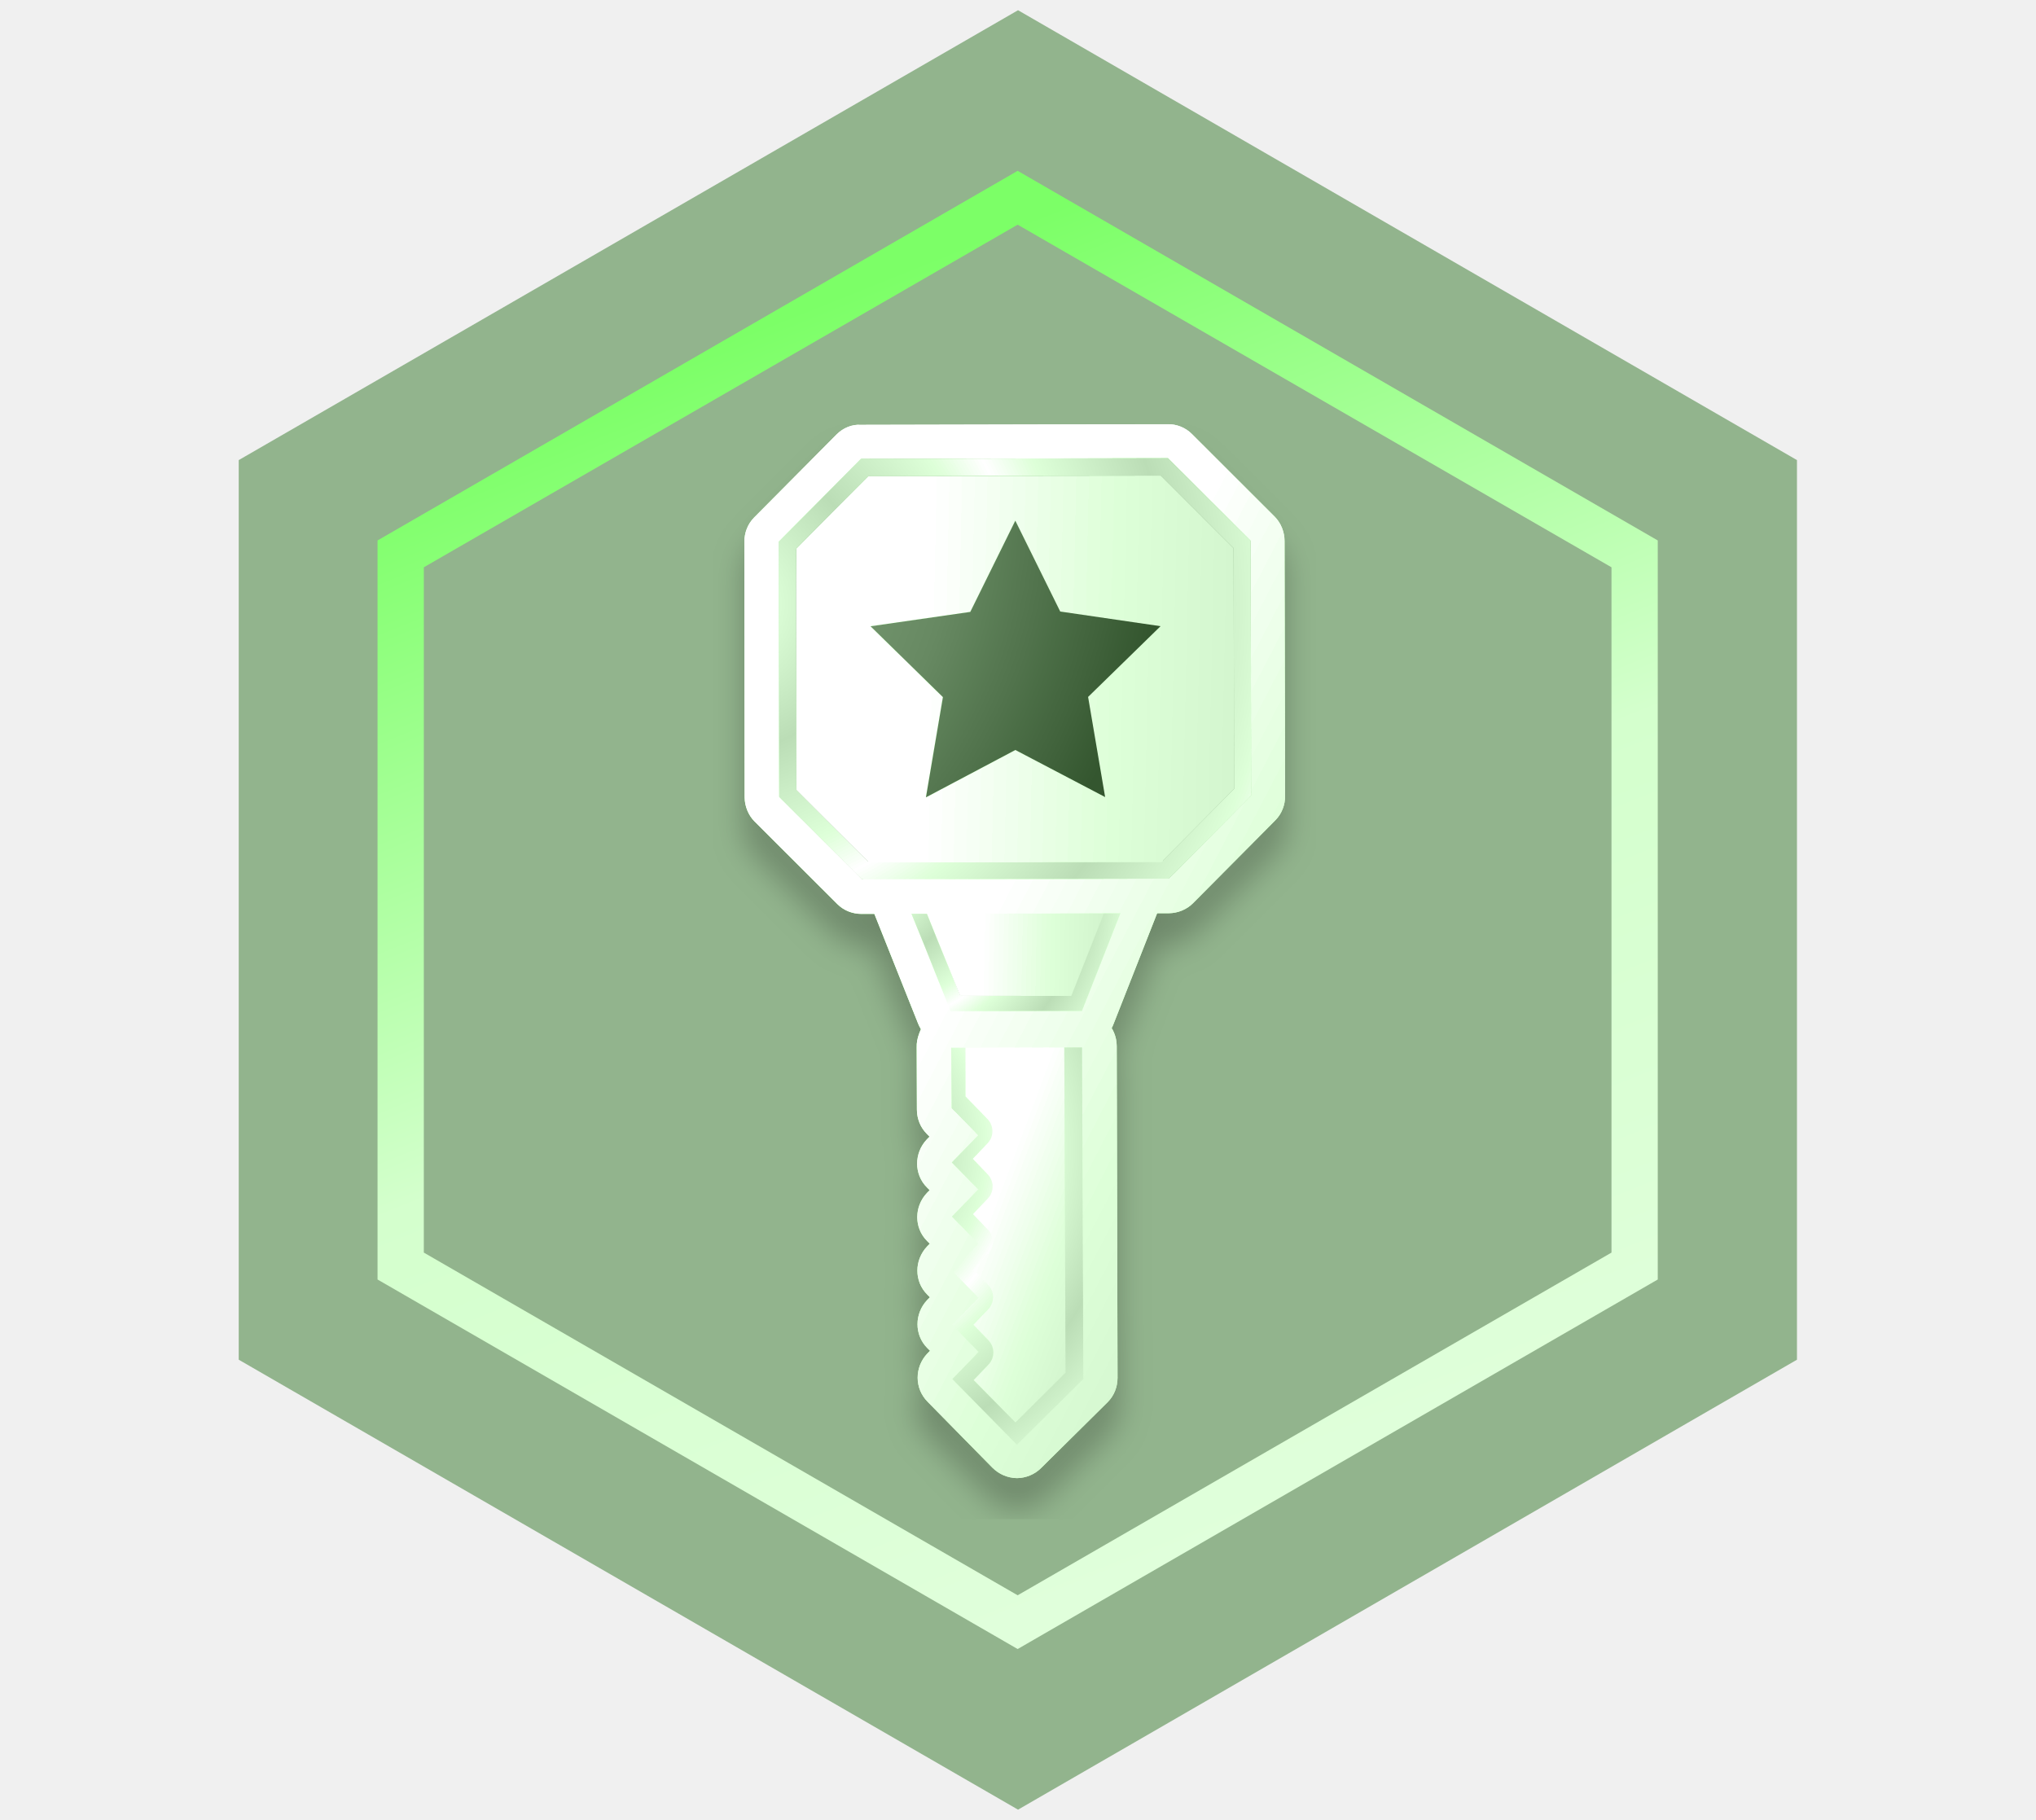
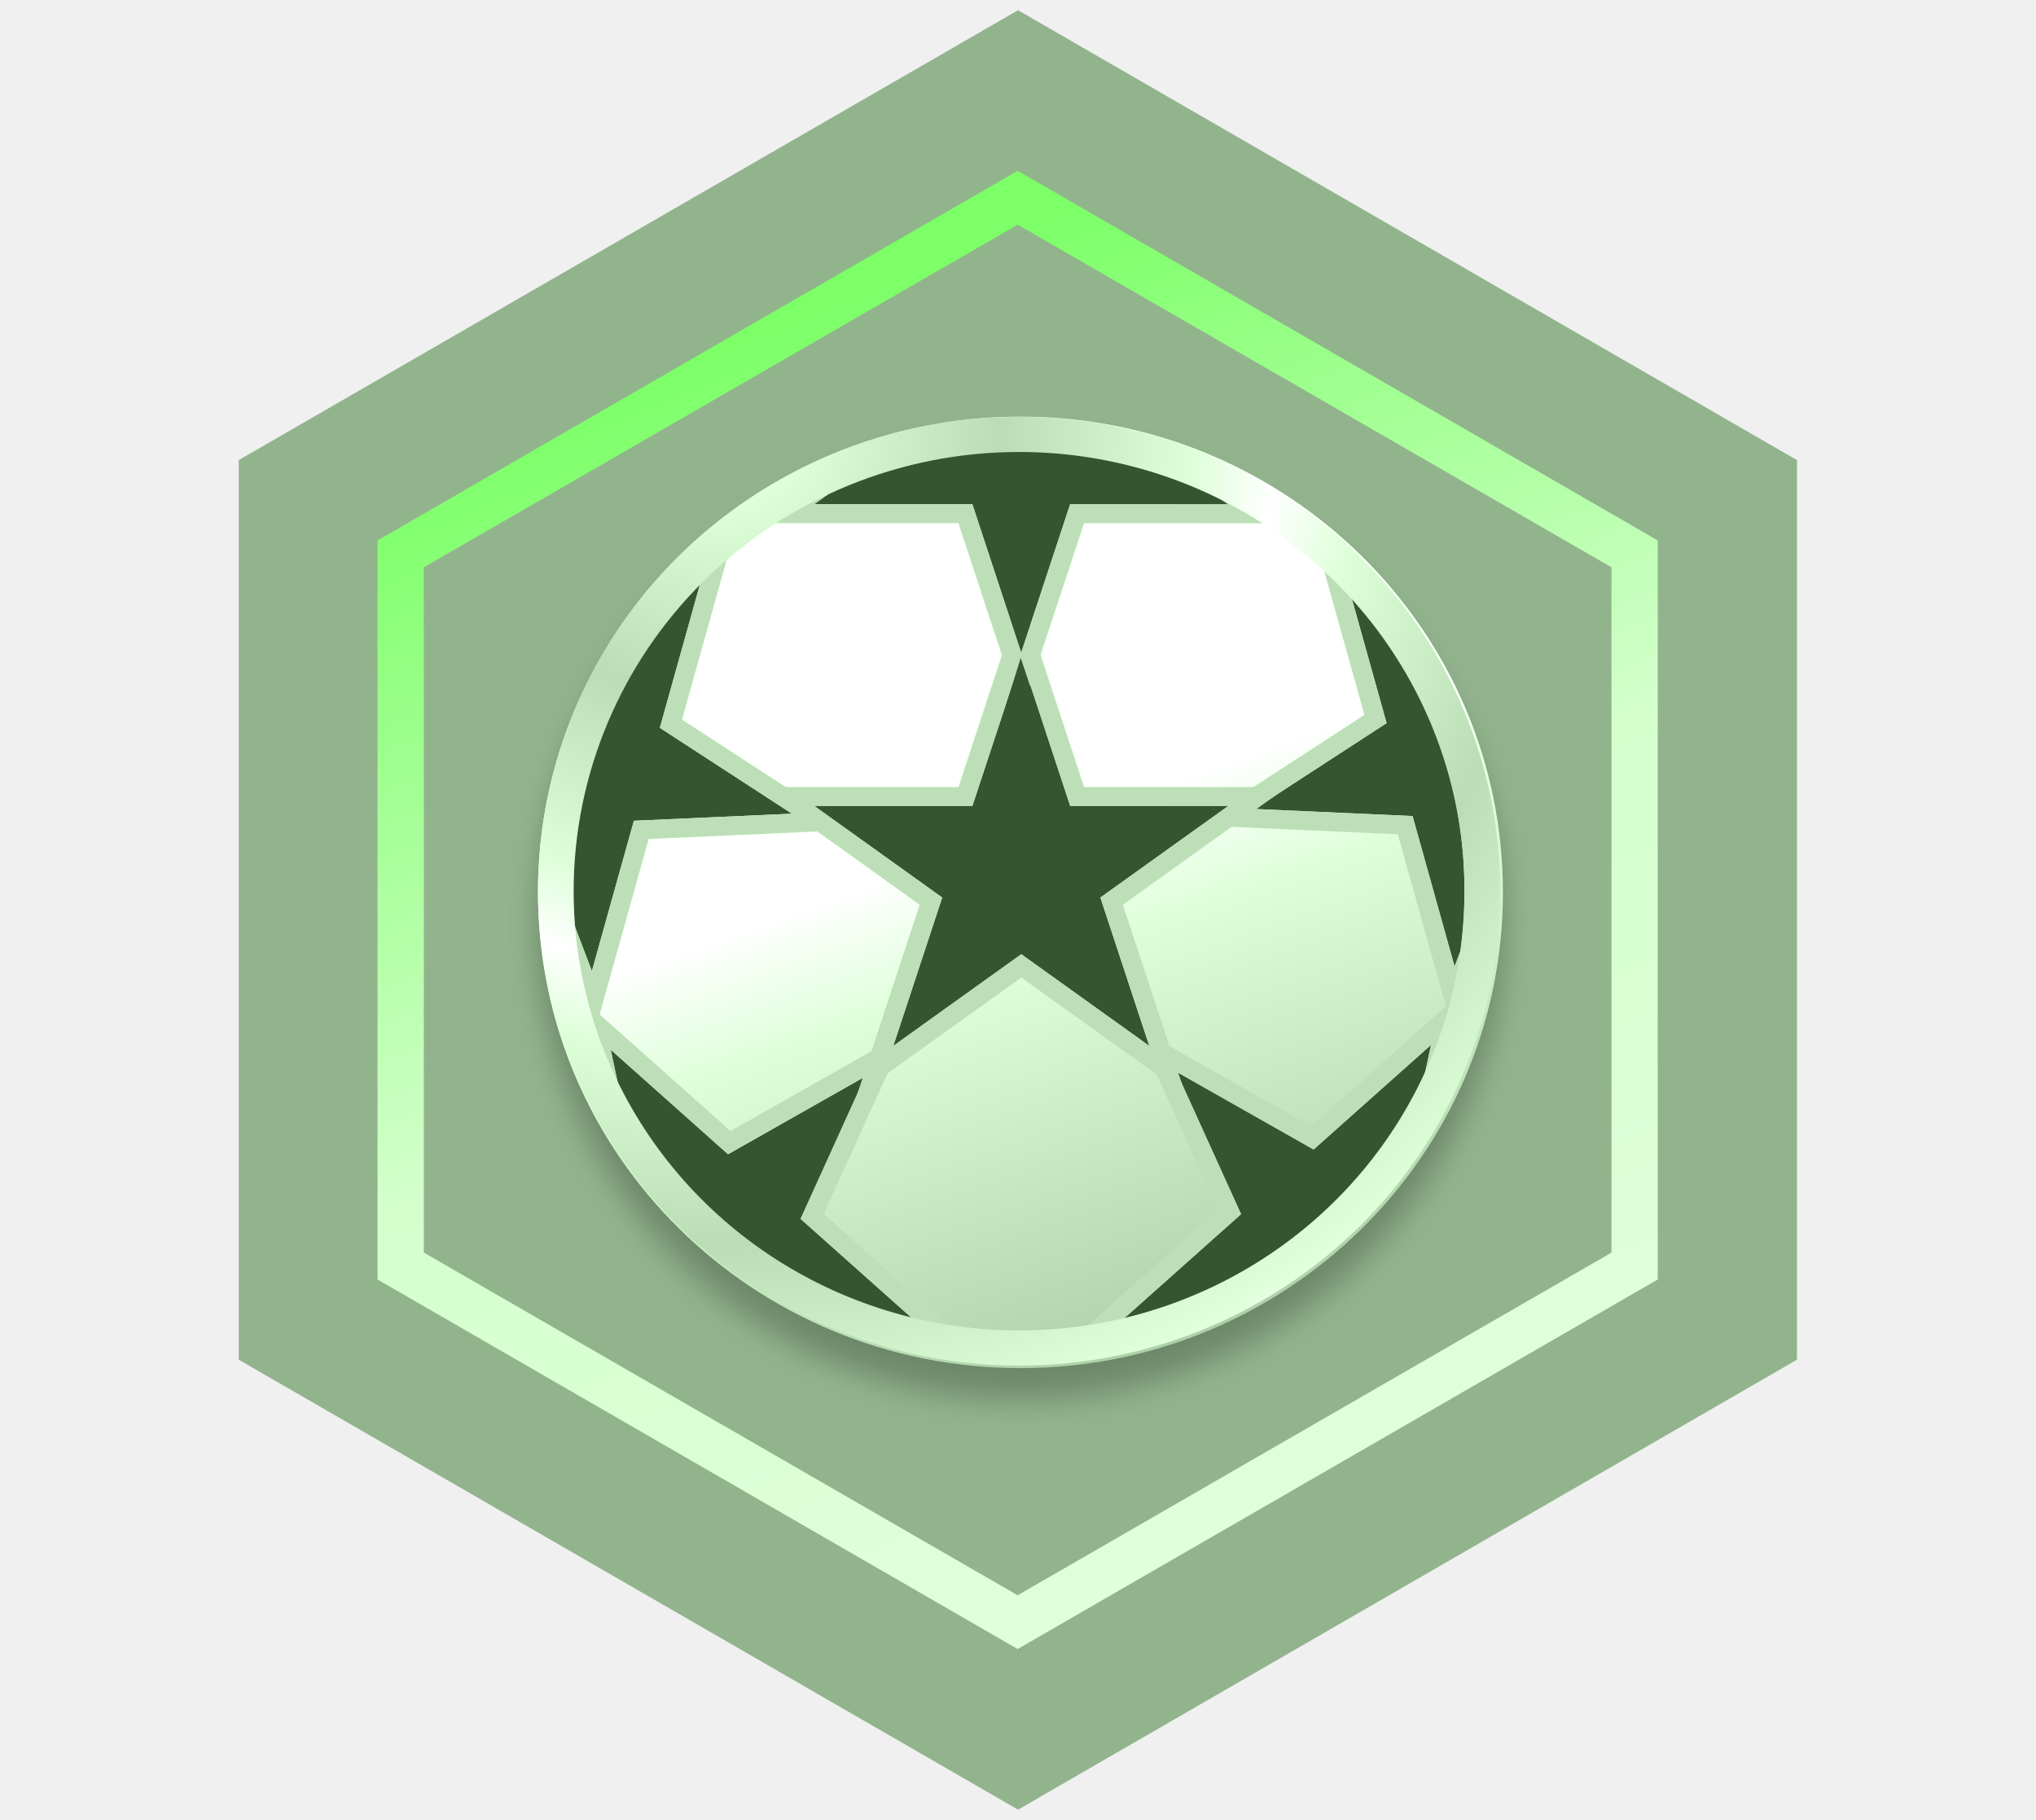
<svg xmlns="http://www.w3.org/2000/svg" width="264" height="236" viewBox="0 0 264 236" fill="none">
  <g clip-path="url(#clip0)">
    <path d="M45.785 68.225V167.785L132.005 217.555L218.215 167.785V68.225L132.005 18.445L45.785 68.225Z" fill="#92B48D" />
    <path d="M132.005 234.675L30.955 176.325V59.665L132.005 1.325L233.005 59.665V176.325L132.005 234.675ZM47.125 167.005L132.005 216.005L216.875 167.005V69.005L132.005 20.005L47.125 69.005V167.005Z" fill="#92B48D" />
    <path d="M131.955 213.845L48.955 165.925V70.085L131.955 22.155L214.955 70.085V165.925L131.955 213.845ZM54.955 162.435L131.955 206.875L208.955 162.435V73.565L131.955 29.135L54.955 73.565V162.435Z" fill="url(#paint0_linear)" />
  </g>
-   <g style="mix-blend-mode:luminosity" clip-path="url(#clip1)">
+   <g style="mix-blend-mode:luminosity">
    <g filter="url(#filter0_d)">
-       <path d="M123.335 135.867L140.369 135.829L140.475 178.83L131.86 187.352L123.479 178.829L126.894 175.311L123.464 171.808L126.878 168.29L123.448 164.787L126.863 161.269L123.432 157.767L126.847 154.249L123.417 150.746L126.832 147.228L123.401 143.725L123.335 135.867ZM120.138 132.083C119.323 133.496 118.82 134.628 118.862 135.837L118.89 143.891C118.893 145.061 119.323 146.191 120.181 147.047L120.532 147.398L120.182 147.75C118.514 149.508 118.481 152.278 120.196 153.99L120.547 154.34L120.198 154.692C118.529 156.451 118.496 159.221 120.211 160.933L120.562 161.283L120.213 161.635C118.545 163.394 118.512 166.163 120.227 167.876L120.578 168.226L120.228 168.578C118.56 170.337 118.527 173.106 120.242 174.819L120.593 175.169L120.244 175.521C118.575 177.28 118.543 180.049 120.297 181.8L128.677 190.324C129.535 191.18 130.625 191.646 131.83 191.682C132.997 191.679 134.163 191.209 134.978 190.388L143.593 181.866C143.593 181.866 143.593 181.866 143.632 181.827C144.485 180.967 144.911 179.835 144.908 178.664L144.802 135.663C144.797 133.167 142.809 131.182 140.32 131.187L123.325 131.342C122.08 131.345 120.953 131.262 120.138 132.083Z" fill="url(#paint1_linear)" />
-       <path d="M116.374 114.058L147.021 113.99L140.291 131.089L123.257 131.127L119.854 122.592L116.374 114.058ZM113.217 110.905C113.023 111.101 112.829 111.296 112.674 111.531C111.86 112.742 111.669 114.341 112.255 115.705L119.06 132.774C119.764 134.489 121.4 135.577 123.228 135.612L140.262 135.574C141.507 135.572 142.595 135.101 143.448 134.241C143.875 133.811 144.224 133.303 144.417 132.718L151.147 115.619C151.688 114.214 151.529 112.654 150.71 111.446C149.89 110.239 148.488 109.462 147.01 109.465L116.364 109.533C115.158 109.575 114.032 110.085 113.217 110.905Z" fill="url(#paint2_linear)" />
-       <path d="M111.625 59.501L151.45 59.412L162.169 70.115L162.242 103.191L151.571 113.941L111.746 114.029L101.066 103.365L100.992 70.29L111.664 59.54L111.625 59.501ZM108.468 56.348L97.796 67.098C96.943 67.958 96.517 69.09 96.52 70.26L96.554 103.375C96.557 104.546 97.026 105.715 97.845 106.532L108.564 117.234C109.421 118.091 110.55 118.517 111.717 118.515L151.542 118.426C152.709 118.424 153.874 117.953 154.689 117.132L165.361 106.382C166.214 105.522 166.64 104.39 166.637 103.22L166.564 70.144C166.561 68.974 166.092 67.805 165.273 66.988L154.554 56.285C153.697 55.429 152.568 55.002 151.401 55.005L111.576 55.093C110.487 55.018 109.321 55.488 108.468 56.348Z" fill="url(#paint3_linear)" />
+       <ellipse cx="132.32" cy="115.724" rx="62.561" ry="61.692" fill="url(#paint1_linear)" />
    </g>
-     <path d="M122.242 135.209L141.284 135.209L141.285 180.908L136.718 185.293L132.541 188.801L127.186 184.27L122.242 180.908L122.242 135.209Z" fill="url(#paint4_linear)" />
-     <path d="M125.194 132.5L137.99 132.493L138.164 178.005L131.672 184.465L126.246 178.969L128.146 176.975C129.017 176.098 129.011 174.663 128.134 173.787L126.219 171.795L128.118 169.801C128.989 168.924 128.984 167.489 128.106 166.613L126.191 164.621L128.091 162.628C128.962 161.75 128.956 160.316 128.079 159.439L126.164 157.448L128.063 155.454C128.934 154.577 128.929 153.142 128.051 152.266L126.136 150.274L128.036 148.28C128.907 147.403 128.901 145.968 128.024 145.092L125.191 142.185L125.194 132.5ZM122.92 130.23L122.97 143.302L126.481 146.887L122.998 150.475L126.508 154.06L123.025 157.649L126.536 161.234L123.053 164.823L126.563 168.407L123.08 171.996L126.591 175.581L123.107 179.17L131.685 187.893L140.473 179.199L140.287 130.419L122.92 130.23Z" fill="url(#paint5_radial)" />
-     <path d="M116.02 113.939L119.501 122.671L122.982 131.403L140.411 131.365L143.854 122.617L147.296 113.87L116.02 113.939ZM119.367 116.247L143.959 116.192L141.743 121.784L138.854 129.094L124.529 129.125L121.608 121.829L119.367 116.247Z" fill="url(#paint6_radial)" />
-     <path d="M124.508 129.141L138.914 129.149L141.827 121.778L144.062 116.139L119.263 116.194L121.523 121.823L124.508 129.141Z" fill="url(#paint7_linear)" />
-     <path d="M123.335 135.867L140.369 135.829L140.475 178.83L131.86 187.352L123.479 178.829L126.894 175.311L123.464 171.808L126.878 168.29L123.448 164.787L126.863 161.269L123.432 157.767L126.847 154.249L123.417 150.746L126.832 147.228L123.401 143.725L123.335 135.867ZM120.138 132.083C119.323 133.496 118.82 134.628 118.862 135.837L118.89 143.891C118.893 145.061 119.323 146.191 120.181 147.047L120.532 147.398L120.182 147.75C118.514 149.508 118.481 152.278 120.196 153.99L120.547 154.34L120.198 154.692C118.529 156.451 118.496 159.221 120.211 160.933L120.562 161.283L120.213 161.635C118.545 163.394 118.512 166.163 120.227 167.876L120.578 168.226L120.228 168.578C118.56 170.337 118.527 173.106 120.242 174.819L120.593 175.169L120.244 175.521C118.575 177.28 118.543 180.049 120.297 181.8L128.677 190.324C129.535 191.18 130.625 191.646 131.83 191.682C132.997 191.679 134.163 191.209 134.978 190.388L143.593 181.866C143.593 181.866 143.593 181.866 143.632 181.827C144.485 180.967 144.911 179.835 144.908 178.664L144.802 135.663C144.797 133.167 142.809 131.182 140.32 131.187L123.325 131.342C122.08 131.345 120.953 131.262 120.138 132.083Z" fill="url(#paint8_linear)" />
-     <path d="M116.374 114.058L147.021 113.99L140.291 131.089L123.257 131.127L119.854 122.592L116.374 114.058ZM113.217 110.905C113.023 111.101 112.829 111.296 112.674 111.531C111.86 112.742 111.669 114.341 112.255 115.705L119.06 132.774C119.764 134.489 121.4 135.577 123.228 135.612L140.262 135.574C141.507 135.572 142.595 135.101 143.448 134.241C143.875 133.811 144.224 133.303 144.417 132.718L151.147 115.619C151.688 114.214 151.529 112.654 150.71 111.446C149.89 110.239 148.488 109.462 147.01 109.465L116.364 109.533C115.158 109.575 114.032 110.085 113.217 110.905Z" fill="url(#paint9_linear)" />
-     <path d="M111.625 59.501L151.45 59.412L162.169 70.115L162.242 103.191L151.571 113.941L111.746 114.029L101.066 103.365L100.992 70.29L111.664 59.54L111.625 59.501ZM108.468 56.348L97.796 67.098C96.943 67.958 96.517 69.09 96.52 70.26L96.554 103.375C96.557 104.546 97.026 105.715 97.845 106.532L108.564 117.234C109.421 118.091 110.55 118.517 111.717 118.515L151.542 118.426C152.709 118.424 153.874 117.953 154.689 117.132L165.361 106.382C166.214 105.522 166.64 104.39 166.637 103.22L166.564 70.144C166.561 68.974 166.092 67.805 165.273 66.988L154.554 56.285C153.697 55.429 152.568 55.002 151.401 55.005L111.576 55.093C110.487 55.018 109.321 55.488 108.468 56.348Z" fill="url(#paint10_linear)" />
-     <path d="M112.602 61.722L150.522 61.677L159.955 71.095L160.024 102.299L150.633 111.759L112.674 111.843L103.241 102.425L103.172 71.221L112.602 61.722ZM111.625 59.501L100.953 70.251L101.027 103.327L111.746 114.029L151.571 113.941L162.243 103.191L162.169 70.115L151.45 59.412L111.625 59.501Z" fill="url(#paint11_radial)" />
-     <path d="M103.211 71.182L103.242 102.424L112.674 111.843L150.633 111.759L160.024 102.299L159.955 71.095L150.522 61.677L112.602 61.722L103.211 71.182Z" fill="url(#paint12_linear)" />
-     <path d="M131.652 67.522L137.476 79.302L150.485 81.203L141.089 90.378L143.298 103.363L131.659 97.257L120.063 103.398L122.265 90.4L112.882 81.215L125.814 79.352L131.652 67.522Z" fill="url(#paint13_radial)" />
+     <mask id="mask0" mask-type="alpha" maskUnits="userSpaceOnUse" x="70" y="56" width="120" height="119">
+       <ellipse cx="130.363" cy="115.49" rx="59.524" ry="58.697" fill="#C4C4C4" />
+     </mask>
+     <g mask="url(#mask0)">
+       <path d="M185.55 135.507L181.323 155.3L199.106 165.38L178.711 167.533L174.484 187.326L166.106 168.863L145.71 171.015L160.928 157.452L152.549 138.99L170.332 149.07L185.55 135.507Z" fill="#45484C" />
+       <path fill-rule="evenodd" clip-rule="evenodd" d="M189.554 128.638L184.124 154.064L206.968 167.013L180.769 169.778L175.339 195.203L164.576 171.487L138.377 174.251L157.925 156.829L147.162 133.112L170.006 146.061L189.554 128.638ZM170.332 149.07L152.549 138.99L160.928 157.452L145.71 171.015L166.106 168.863L174.484 187.325L178.711 167.533L199.106 165.38L181.323 155.3L185.55 135.507L170.332 149.07Z" fill="#CFD1D3" />
+       <path d="M79.185 136.12L83.411 155.912L65.628 165.993L86.023 168.145L90.25 187.938L98.628 169.475L119.024 171.627L103.806 158.065L112.185 139.602L94.402 149.682L79.185 136.12Z" fill="#45484C" />
+       <path fill-rule="evenodd" clip-rule="evenodd" d="M75.18 129.251L80.61 154.676L57.766 167.625L83.966 170.39L89.395 195.815L100.158 172.099L126.357 174.864L106.809 157.441L117.572 133.724L94.728 146.673L75.18 129.251ZM94.402 149.682L112.185 139.602L103.806 158.065L119.024 171.627L98.628 169.475L90.25 187.938L86.023 168.145L65.628 165.992L83.411 155.912L79.184 136.119L94.402 149.682Z" fill="#CFD1D3" />
+       <path d="M174.343 74.271L190.375 86.888L207.498 75.753L200.283 94.687L216.314 107.305L195.823 106.389L188.608 125.323L183.159 105.823L162.669 104.907L179.792 93.771L174.343 74.271Z" fill="#45484C" />
+       <path fill-rule="evenodd" clip-rule="evenodd" d="M169.92 67.656L190.514 83.865L212.51 69.56L203.241 93.883L223.835 110.092L197.513 108.915L188.244 133.237L181.245 108.188L154.923 107.011L176.919 92.706L169.92 67.656ZM179.792 93.771L162.669 104.907L183.159 105.823L188.608 125.323L195.823 106.389L216.314 107.305L200.283 94.687L207.498 75.753L190.375 86.888L174.343 74.27L179.792 93.771Z" fill="#CFD1D3" />
+       <path d="M91.011 74.883L74.98 87.501L57.857 76.365L65.072 95.299L49.041 107.917L69.531 107.001L76.747 125.935L82.195 106.435L102.686 105.519L85.563 94.383L91.011 74.883Z" fill="#45484C" />
+       <path fill-rule="evenodd" clip-rule="evenodd" d="M95.435 68.269L74.841 84.477L52.845 70.172L62.114 94.495L41.52 110.704L67.842 109.527L77.111 133.849L84.11 108.8L110.432 107.623L88.436 93.318L95.435 68.269ZM85.563 94.383L102.686 105.519L82.195 106.435L76.747 125.935L69.531 107.001L49.041 107.917L65.072 95.299L57.857 76.365L74.98 87.501L91.011 74.883L85.563 94.383Z" fill="#CFD1D3" />
+       <path d="M132.426 85.268L138.765 104.505H159.276L142.682 116.394L149.02 135.631L132.426 123.741L115.832 135.631L122.17 116.394L105.576 104.505H126.088L132.426 85.268Z" fill="#45484C" />
+       <path fill-rule="evenodd" clip-rule="evenodd" d="M132.426 77.345L140.568 102.056H166.917L145.601 117.329L153.743 142.04L132.426 126.768L111.109 142.04L119.252 117.329L97.935 102.056H124.284L132.426 77.345ZM126.088 104.505H105.576L122.17 116.394L115.832 135.631L132.426 123.742L149.02 135.631L142.682 116.394L159.276 104.505H138.765L132.426 85.268L126.088 104.505Z" fill="#CFD1D3" />
+       <path d="M115.842 34.263L132.431 46.159L149.031 34.278L142.684 53.512L159.273 65.408L138.761 65.399L132.413 84.633L126.084 65.393L105.572 65.384L122.172 53.503L115.842 34.263Z" fill="#45484C" />
+       <path fill-rule="evenodd" clip-rule="evenodd" d="M111.123 27.851L132.433 43.133L153.756 27.87L145.603 52.578L166.912 67.86L140.563 67.848L132.41 92.556L124.279 67.841L97.93 67.829L119.254 52.566L111.123 27.851ZM122.172 53.503L105.572 65.384L126.084 65.393L132.413 84.633L138.761 65.399L159.272 65.408L142.684 53.512L149.031 34.278L132.431 46.159L115.842 34.263L122.172 53.503Z" fill="#CFD1D3" />
+       <path d="M135.165 93.741L132.351 85.321L129.731 93.741H135.165Z" fill="#45484C" />
+     </g>
+     <path d="M132.143 58.612C143.568 58.612 154.736 61.953 164.235 68.212C173.734 74.471 181.137 83.367 185.509 93.775C189.881 104.183 191.025 115.636 188.796 126.685C186.567 137.734 181.066 147.884 172.988 155.85C164.909 163.816 154.617 169.241 143.412 171.438C132.207 173.636 120.593 172.508 110.039 168.197C99.484 163.886 90.463 156.585 84.116 147.218C77.769 137.851 74.381 126.838 74.381 115.573C74.381 100.466 80.467 85.978 91.299 75.296C102.132 64.614 116.824 58.612 132.143 58.612V58.612ZM132.143 54.056C117.711 54.056 103.724 58.99 92.568 68.019C81.411 77.048 73.774 89.612 70.959 103.571C68.143 117.53 70.322 132.02 77.126 144.571C83.929 157.123 94.936 166.96 108.27 172.407C121.604 177.853 136.441 178.572 150.252 174.441C164.063 170.309 175.995 161.584 184.013 149.75C192.031 137.916 195.641 123.707 194.226 109.543C192.812 95.379 186.461 82.138 176.255 72.074C170.476 66.343 163.601 61.8 156.029 58.707C148.458 55.615 140.339 54.033 132.143 54.056V54.056Z" fill="url(#paint2_radial)" />
  </g>
  <defs>
-     <filter id="filter0_d" x="92.52" y="55.005" width="78.117" height="144.677" filterUnits="userSpaceOnUse" color-interpolation-filters="sRGB">
+     <filter id="filter0_d" x="65.76" y="54.032" width="133.121" height="131.383" filterUnits="userSpaceOnUse" color-interpolation-filters="sRGB">
      <feFlood flood-opacity="0" result="BackgroundImageFix" />
      <feColorMatrix in="SourceAlpha" type="matrix" values="0 0 0 0 0 0 0 0 0 0 0 0 0 0 0 0 0 0 127 0" />
      <feOffset dy="4" />
      <feGaussianBlur stdDeviation="2" />
      <feColorMatrix type="matrix" values="0 0 0 0 0 0 0 0 0 0 0 0 0 0 0 0 0 0 0.25 0" />
      <feBlend mode="normal" in2="BackgroundImageFix" result="effect1_dropShadow" />
      <feBlend mode="normal" in="SourceGraphic" in2="effect1_dropShadow" result="shape" />
    </filter>
    <linearGradient id="paint0_linear" x1="162.799" y1="198.94" x2="99.964" y2="41.853" gradientUnits="userSpaceOnUse">
      <stop stop-color="#E0FFDB" />
      <stop offset="0.474" stop-color="#D4FFCD" />
      <stop offset="1" stop-color="#7CFF67" />
    </linearGradient>
-     <linearGradient id="paint1_linear" x1="108.849" y1="55.005" x2="201.037" y2="102.91" gradientUnits="userSpaceOnUse">
+     <linearGradient id="paint1_linear" x1="109.559" y1="49.774" x2="155.715" y2="181.717" gradientUnits="userSpaceOnUse">
      <stop offset="0.448" stop-color="white" />
-       <stop offset="1" stop-color="#E2E2E2" />
+       <stop offset="1" stop-color="#BABABA" />
    </linearGradient>
-     <linearGradient id="paint2_linear" x1="108.849" y1="55.005" x2="201.037" y2="102.91" gradientUnits="userSpaceOnUse">
-       <stop offset="0.448" stop-color="white" />
-       <stop offset="1" stop-color="#E2E2E2" />
-     </linearGradient>
-     <linearGradient id="paint3_linear" x1="108.849" y1="55.005" x2="201.037" y2="102.91" gradientUnits="userSpaceOnUse">
-       <stop offset="0.448" stop-color="white" />
-       <stop offset="1" stop-color="#E2E2E2" />
-     </linearGradient>
-     <linearGradient id="paint4_linear" x1="123.366" y1="140.412" x2="151.91" y2="151.061" gradientUnits="userSpaceOnUse">
-       <stop offset="0.349" stop-color="white" />
-       <stop offset="1" stop-color="#E2E2E2" />
-     </linearGradient>
-     <radialGradient id="paint5_radial" cx="0" cy="0" r="1" gradientUnits="userSpaceOnUse" gradientTransform="translate(105.043 148.732) rotate(-45.2099) scale(53.957 54.1963)">
+     <radialGradient id="paint2_radial" cx="0" cy="0" r="1" gradientUnits="userSpaceOnUse" gradientTransform="translate(93.4808 54.9665) scale(144.003 142.003)">
      <stop stop-color="white" />
      <stop offset="0.25" stop-color="#CECECE" />
      <stop offset="0.5" stop-color="white" />
      <stop offset="0.75" stop-color="#CECECE" />
      <stop offset="1" stop-color="white" />
    </radialGradient>
-     <radialGradient id="paint6_radial" cx="0" cy="0" r="1" gradientUnits="userSpaceOnUse" gradientTransform="translate(114.897 115.381) rotate(-45.2098) scale(34.1485 34.1483)">
-       <stop stop-color="white" />
-       <stop offset="0.25" stop-color="#CECECE" />
-       <stop offset="0.5" stop-color="white" />
-       <stop offset="0.75" stop-color="#CECECE" />
-       <stop offset="1" stop-color="white" />
-     </radialGradient>
-     <linearGradient id="paint7_linear" x1="117.961" y1="120.685" x2="145.057" y2="121.25" gradientUnits="userSpaceOnUse">
-       <stop offset="0.349" stop-color="white" />
-       <stop offset="1" stop-color="#E2E2E2" />
-     </linearGradient>
-     <linearGradient id="paint8_linear" x1="108.849" y1="55.005" x2="201.037" y2="102.91" gradientUnits="userSpaceOnUse">
-       <stop offset="0.448" stop-color="white" />
-       <stop offset="1" stop-color="#E2E2E2" />
-     </linearGradient>
-     <linearGradient id="paint9_linear" x1="108.849" y1="55.005" x2="201.037" y2="102.91" gradientUnits="userSpaceOnUse">
-       <stop offset="0.448" stop-color="white" />
-       <stop offset="1" stop-color="#E2E2E2" />
-     </linearGradient>
-     <linearGradient id="paint10_linear" x1="108.849" y1="55.005" x2="201.037" y2="102.91" gradientUnits="userSpaceOnUse">
-       <stop offset="0.448" stop-color="white" />
-       <stop offset="1" stop-color="#E2E2E2" />
-     </linearGradient>
-     <radialGradient id="paint11_radial" cx="0" cy="0" r="1" gradientUnits="userSpaceOnUse" gradientTransform="translate(93.7839 78.1739) rotate(-45.2098) scale(76.9877 76.9872)">
-       <stop stop-color="white" />
-       <stop offset="0.25" stop-color="#CECECE" />
-       <stop offset="0.5" stop-color="white" />
-       <stop offset="0.75" stop-color="#CECECE" />
-       <stop offset="1" stop-color="white" />
-     </radialGradient>
-     <linearGradient id="paint12_linear" x1="94.514" y1="88.52" x2="167.69" y2="90.137" gradientUnits="userSpaceOnUse">
-       <stop offset="0.349" stop-color="white" />
-       <stop offset="1" stop-color="#E2E2E2" />
-     </linearGradient>
-     <radialGradient id="paint13_radial" cx="0" cy="0" r="1" gradientUnits="userSpaceOnUse" gradientTransform="translate(71.7747 68.1563) rotate(-36.1129) scale(80.4507 76.5206)">
-       <stop stop-color="#B3B6BA" />
-       <stop offset="0.33" stop-color="#91959B" />
-       <stop offset="0.66" stop-color="#757C85" />
-       <stop offset="1" stop-color="#45484C" />
-     </radialGradient>
    <clipPath id="clip0">
-       <rect width="202.09" height="233.35" fill="white" transform="translate(30.9551 1.32495)" />
-     </clipPath>
-     <clipPath id="clip1">
-       <rect width="144" height="142" fill="white" transform="translate(60 55)" />
+       <rect width="202.09" height="233.35" fill="white" transform="translate(30.955 1.32495)" />
    </clipPath>
  </defs>
</svg>
